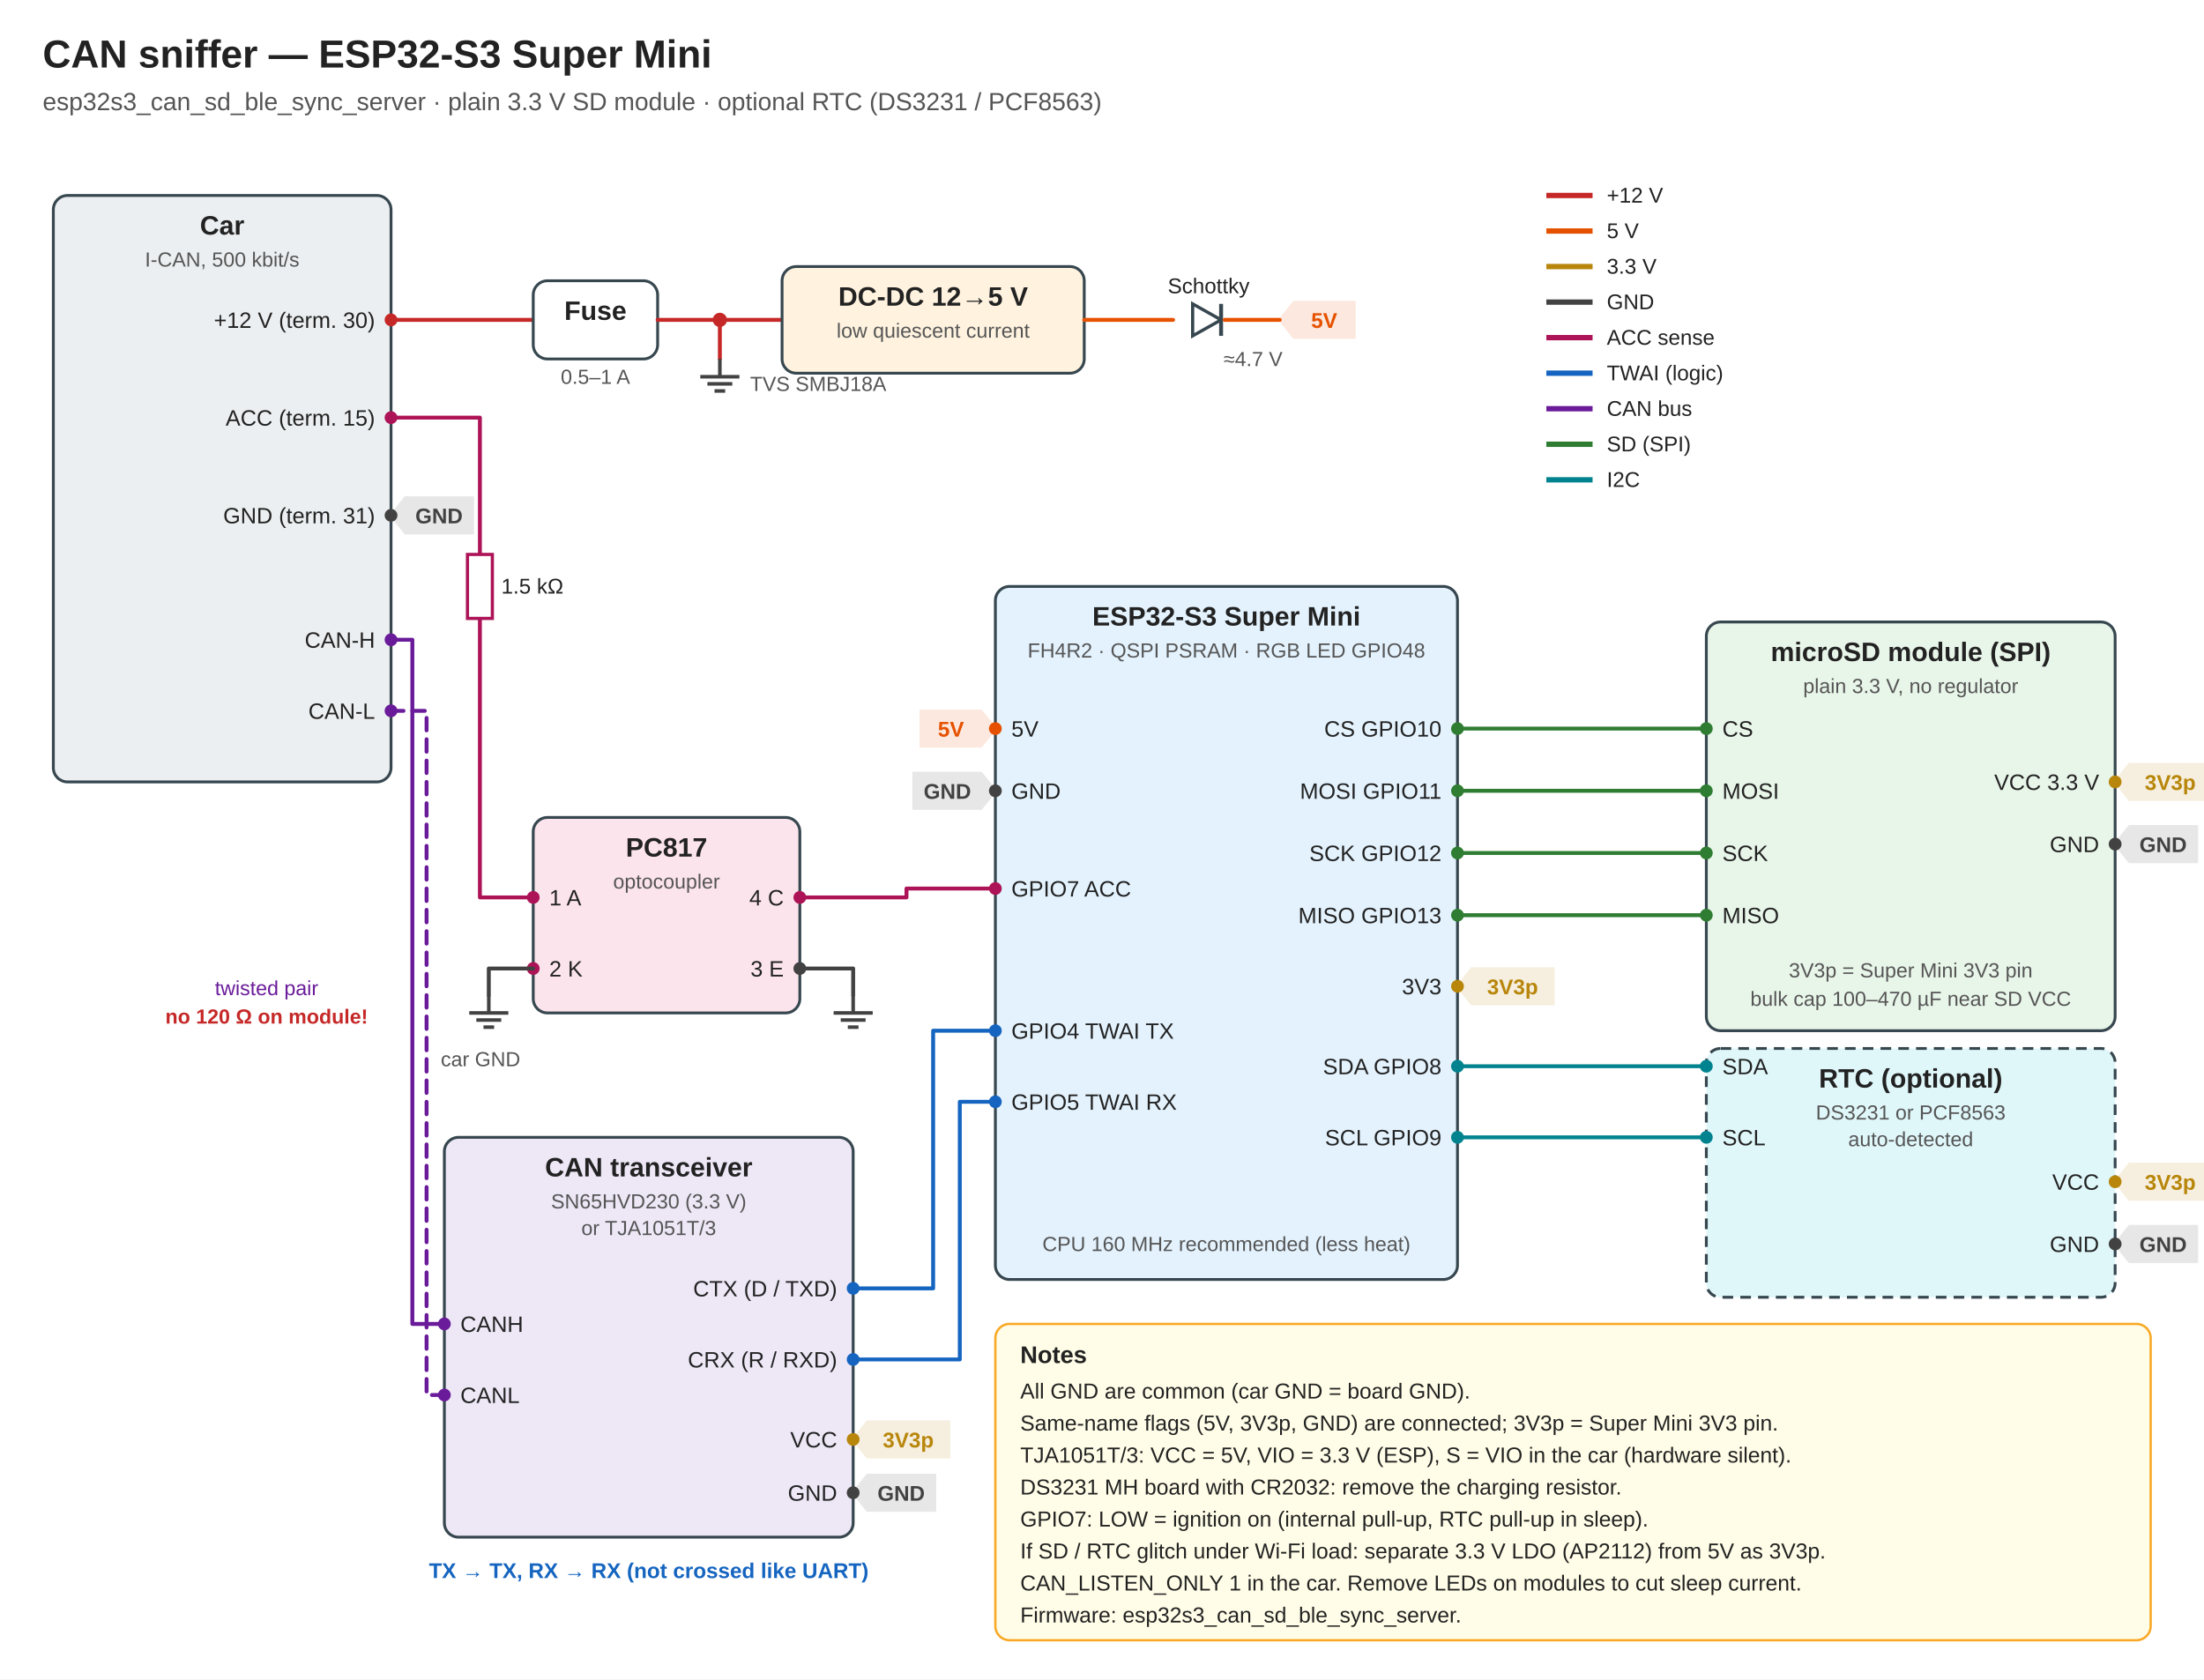
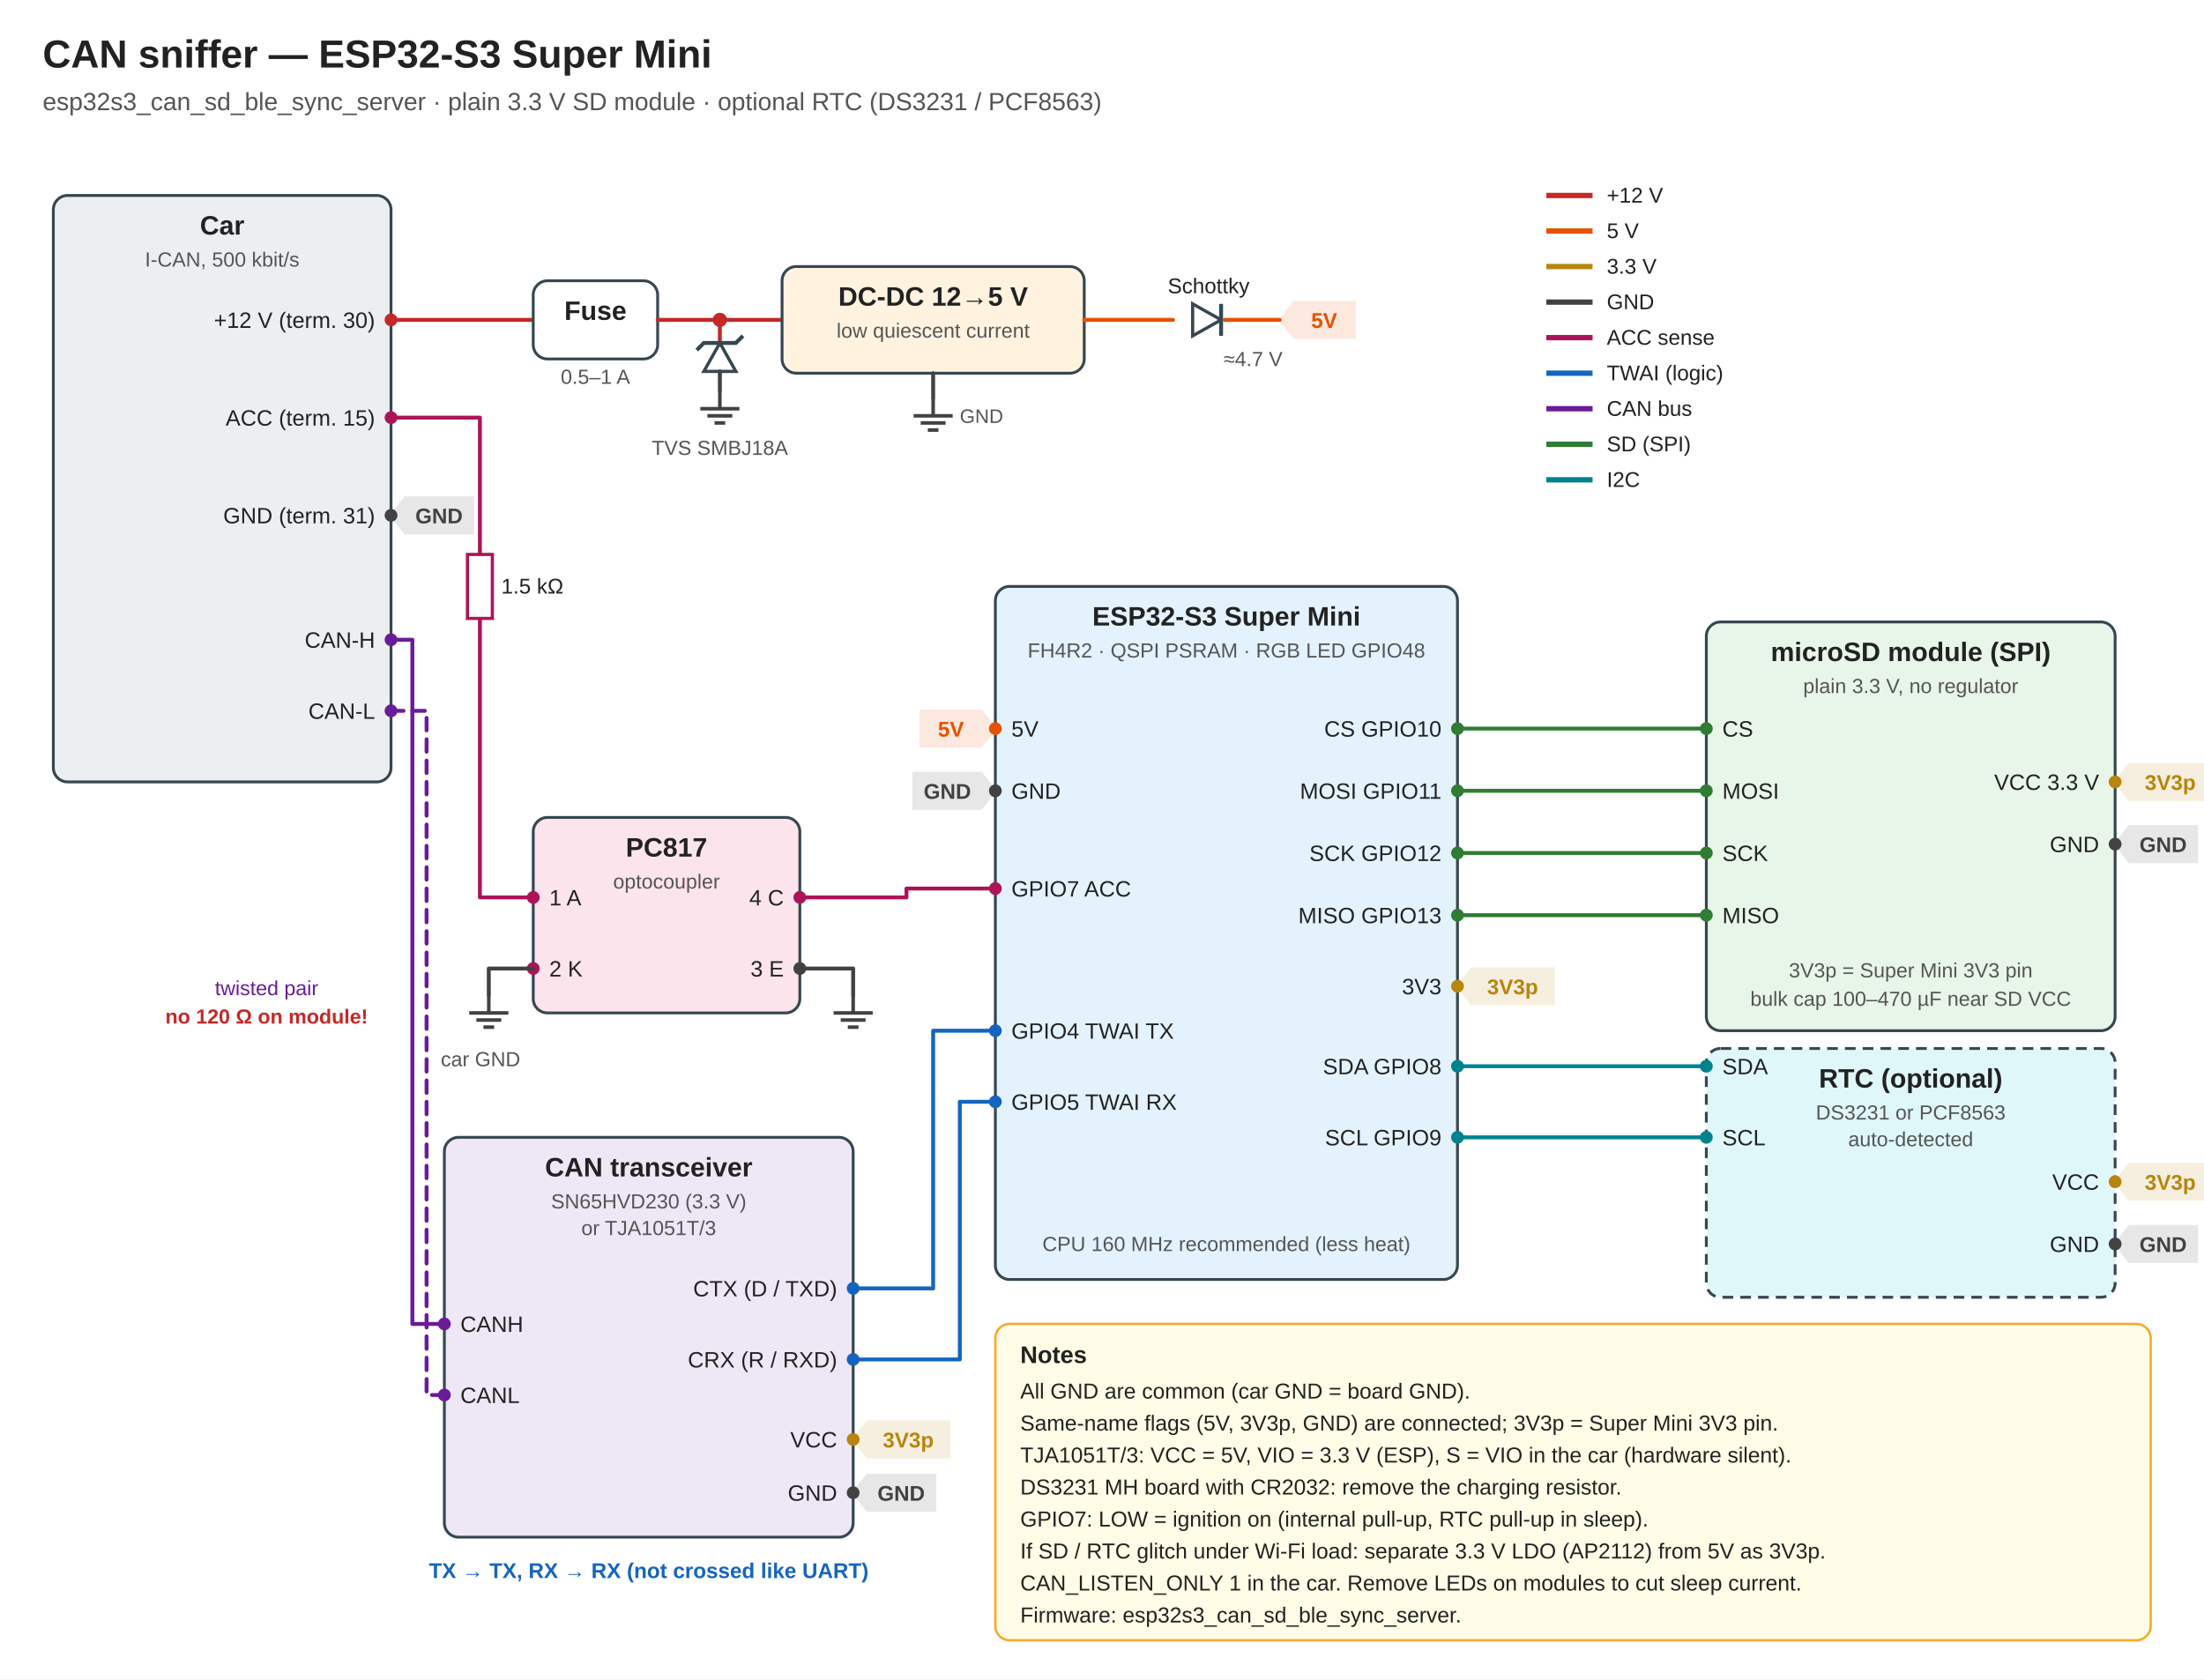
<svg xmlns="http://www.w3.org/2000/svg" width="1240" height="945" viewBox="0 0 1240 945">
  <rect x="0" y="0" width="1240" height="945" fill="#ffffff" />
  <text x="24" y="38" font-family="Segoe UI, Arial, sans-serif" font-size="22" fill="#222" text-anchor="start" font-weight="bold">CAN sniffer — ESP32-S3 Super Mini</text>
  <text x="24" y="62" font-family="Segoe UI, Arial, sans-serif" font-size="14" fill="#555" text-anchor="start" font-weight="normal">esp32s3_can_sd_ble_sync_server · plain 3.3 V SD module · optional RTC (DS3231 / PCF8563)</text>
  <rect x="30" y="110" width="190" height="330" rx="8" fill="#eceff1" stroke="#37474f" stroke-width="1.6" />
  <text x="125.0" y="132" font-family="Segoe UI, Arial, sans-serif" font-size="15" fill="#222" text-anchor="middle" font-weight="bold">Car</text>
  <text x="125.0" y="150" font-family="Segoe UI, Arial, sans-serif" font-size="11.5" fill="#555" text-anchor="middle" font-weight="normal">I-CAN, 500 kbit/s</text>
  <circle cx="220" cy="180" r="3.6" fill="#c62828" />
  <text x="211" y="184.5" font-family="Segoe UI, Arial, sans-serif" font-size="12.5" fill="#222" text-anchor="end" font-weight="normal">+12 V (term. 30)</text>
  <circle cx="220" cy="235" r="3.6" fill="#ad1457" />
  <text x="211" y="239.5" font-family="Segoe UI, Arial, sans-serif" font-size="12.5" fill="#222" text-anchor="end" font-weight="normal">ACC (term. 15)</text>
  <circle cx="220" cy="290" r="3.6" fill="#424242" />
  <text x="211" y="294.5" font-family="Segoe UI, Arial, sans-serif" font-size="12.5" fill="#222" text-anchor="end" font-weight="normal">GND (term. 31)</text>
  <circle cx="220" cy="360" r="3.6" fill="#6a1b9a" />
  <text x="211" y="364.5" font-family="Segoe UI, Arial, sans-serif" font-size="12.5" fill="#222" text-anchor="end" font-weight="normal">CAN-H</text>
  <circle cx="220" cy="400" r="3.6" fill="#6a1b9a" />
  <text x="211" y="404.5" font-family="Segoe UI, Arial, sans-serif" font-size="12.5" fill="#222" text-anchor="end" font-weight="normal">CAN-L</text>
  <polygon points="220,290 228,280 266,280 266,300 228,300" fill="#424242" opacity="0.13" stroke="#424242" stroke-width="1.4" />
  <text x="247.0" y="294.5" font-family="Segoe UI, Arial, sans-serif" font-size="12" fill="#424242" text-anchor="middle" font-weight="bold">GND</text>
  <polyline points="220,180 300,180" fill="none" stroke="#c62828" stroke-width="2.2" stroke-linejoin="round" stroke-linecap="round" />
  <rect x="300" y="158" width="70" height="44" rx="8" fill="#fff" stroke="#37474f" stroke-width="1.6" />
  <text x="335.0" y="180" font-family="Segoe UI, Arial, sans-serif" font-size="15" fill="#222" text-anchor="middle" font-weight="bold">Fuse</text>
  <text x="335" y="216" font-family="Segoe UI, Arial, sans-serif" font-size="11.5" fill="#555" text-anchor="middle" font-weight="normal">0.5–1 A</text>
  <polyline points="370,180 440,180" fill="none" stroke="#c62828" stroke-width="2.2" stroke-linejoin="round" stroke-linecap="round" />
  <circle cx="405" cy="180" r="4" fill="#c62828" />
-   <polyline points="405,180 405,202" fill="none" stroke="#c62828" stroke-width="2.2" stroke-linejoin="round" stroke-linecap="round" />
-   <line x1="405" y1="202" x2="405" y2="212" stroke="#424242" stroke-width="2" />
-   <line x1="394" y1="212" x2="416" y2="212" stroke="#424242" stroke-width="2" />
-   <line x1="398" y1="216" x2="412" y2="216" stroke="#424242" stroke-width="2" />
-   <line x1="402" y1="220" x2="408" y2="220" stroke="#424242" stroke-width="2" />
-   <text x="422" y="220" font-family="Segoe UI, Arial, sans-serif" font-size="11.5" fill="#555" text-anchor="start" font-weight="normal">TVS SMBJ18A</text>
+   <polyline points="405,180 405,192" fill="none" stroke="#c62828" stroke-width="2.2" stroke-linejoin="round" stroke-linecap="round" />
+   <polygon points="396,209 414,209 405,193" fill="#fff" stroke="#37474f" stroke-width="1.8" />
+   <polyline points="392,197 396,193 414,193 418,189" fill="none" stroke="#37474f" stroke-width="2.2" />
+   <polyline points="405,209 405,220" fill="none" stroke="#424242" stroke-width="2.2" stroke-linejoin="round" stroke-linecap="round" />
+   <line x1="405" y1="220" x2="405" y2="230" stroke="#424242" stroke-width="2" />
+   <line x1="394" y1="230" x2="416" y2="230" stroke="#424242" stroke-width="2" />
+   <line x1="398" y1="234" x2="412" y2="234" stroke="#424242" stroke-width="2" />
+   <line x1="402" y1="238" x2="408" y2="238" stroke="#424242" stroke-width="2" />
+   <text x="405" y="256" font-family="Segoe UI, Arial, sans-serif" font-size="11.5" fill="#555" text-anchor="middle" font-weight="normal">TVS SMBJ18A</text>
  <rect x="440" y="150" width="170" height="60" rx="8" fill="#fff3e0" stroke="#37474f" stroke-width="1.6" />
  <text x="525.0" y="172" font-family="Segoe UI, Arial, sans-serif" font-size="15" fill="#222" text-anchor="middle" font-weight="bold">DC-DC 12→5 V</text>
  <text x="525.0" y="190" font-family="Segoe UI, Arial, sans-serif" font-size="11.5" fill="#555" text-anchor="middle" font-weight="normal">low quiescent current</text>
+   <polyline points="525,210 525,224" fill="none" stroke="#424242" stroke-width="2.2" stroke-linejoin="round" stroke-linecap="round" />
+   <line x1="525" y1="224" x2="525" y2="234" stroke="#424242" stroke-width="2" />
+   <line x1="514" y1="234" x2="536" y2="234" stroke="#424242" stroke-width="2" />
+   <line x1="518" y1="238" x2="532" y2="238" stroke="#424242" stroke-width="2" />
+   <line x1="522" y1="242" x2="528" y2="242" stroke="#424242" stroke-width="2" />
+   <text x="540" y="238" font-family="Segoe UI, Arial, sans-serif" font-size="11" fill="#555" text-anchor="start" font-weight="normal">GND</text>
  <polyline points="610,180 660,180" fill="none" stroke="#e65100" stroke-width="2.2" stroke-linejoin="round" stroke-linecap="round" />
  <polygon points="671,171 671,189 687,180" fill="#fff" stroke="#37474f" stroke-width="1.8" />
  <line x1="687" y1="171" x2="687" y2="189" stroke="#37474f" stroke-width="2.2" />
  <text x="680" y="165" font-family="Segoe UI, Arial, sans-serif" font-size="12" fill="#222" text-anchor="middle" font-weight="normal">Schottky</text>
  <polyline points="689,180 720,180" fill="none" stroke="#e65100" stroke-width="2.2" stroke-linejoin="round" stroke-linecap="round" />
  <text x="705" y="206" font-family="Segoe UI, Arial, sans-serif" font-size="11.5" fill="#555" text-anchor="middle" font-weight="normal">≈4.7 V</text>
  <polygon points="720,180 728,170 762,170 762,190 728,190" fill="#e65100" opacity="0.13" stroke="#e65100" stroke-width="1.4" />
  <text x="745.0" y="184.5" font-family="Segoe UI, Arial, sans-serif" font-size="12" fill="#e65100" text-anchor="middle" font-weight="bold">5V</text>
  <rect x="560" y="330" width="260" height="390" rx="8" fill="#e3f2fd" stroke="#37474f" stroke-width="1.6" />
  <text x="690.0" y="352" font-family="Segoe UI, Arial, sans-serif" font-size="15" fill="#222" text-anchor="middle" font-weight="bold">ESP32-S3 Super Mini</text>
  <text x="690.0" y="370" font-family="Segoe UI, Arial, sans-serif" font-size="11.5" fill="#555" text-anchor="middle" font-weight="normal">FH4R2 · QSPI PSRAM · RGB LED GPIO48</text>
  <circle cx="560" cy="410" r="3.6" fill="#e65100" />
  <text x="569" y="414.5" font-family="Segoe UI, Arial, sans-serif" font-size="12.5" fill="#222" text-anchor="start" font-weight="normal">5V</text>
  <polygon points="560,410 552,400 518,400 518,420 552,420" fill="#e65100" opacity="0.13" stroke="#e65100" stroke-width="1.4" />
  <text x="535.0" y="414.5" font-family="Segoe UI, Arial, sans-serif" font-size="12" fill="#e65100" text-anchor="middle" font-weight="bold">5V</text>
  <circle cx="560" cy="445" r="3.6" fill="#424242" />
  <text x="569" y="449.5" font-family="Segoe UI, Arial, sans-serif" font-size="12.5" fill="#222" text-anchor="start" font-weight="normal">GND</text>
  <polygon points="560,445 552,435 514,435 514,455 552,455" fill="#424242" opacity="0.13" stroke="#424242" stroke-width="1.4" />
  <text x="533.0" y="449.5" font-family="Segoe UI, Arial, sans-serif" font-size="12" fill="#424242" text-anchor="middle" font-weight="bold">GND</text>
  <circle cx="560" cy="500" r="3.6" fill="#ad1457" />
  <text x="569" y="504.5" font-family="Segoe UI, Arial, sans-serif" font-size="12.5" fill="#222" text-anchor="start" font-weight="normal">GPIO7  ACC</text>
  <circle cx="560" cy="580" r="3.6" fill="#1565c0" />
  <text x="569" y="584.5" font-family="Segoe UI, Arial, sans-serif" font-size="12.5" fill="#222" text-anchor="start" font-weight="normal">GPIO4  TWAI TX</text>
  <circle cx="560" cy="620" r="3.6" fill="#1565c0" />
  <text x="569" y="624.5" font-family="Segoe UI, Arial, sans-serif" font-size="12.5" fill="#222" text-anchor="start" font-weight="normal">GPIO5  TWAI RX</text>
  <circle cx="820" cy="555" r="3.6" fill="#b8860b" />
  <text x="811" y="559.5" font-family="Segoe UI, Arial, sans-serif" font-size="12.5" fill="#222" text-anchor="end" font-weight="normal">3V3</text>
  <polygon points="820,555 828,545 874,545 874,565 828,565" fill="#b8860b" opacity="0.13" stroke="#b8860b" stroke-width="1.4" />
  <text x="851.0" y="559.5" font-family="Segoe UI, Arial, sans-serif" font-size="12" fill="#b8860b" text-anchor="middle" font-weight="bold">3V3p</text>
  <circle cx="820" cy="410" r="3.6" fill="#2e7d32" />
  <text x="811" y="414.5" font-family="Segoe UI, Arial, sans-serif" font-size="12.5" fill="#222" text-anchor="end" font-weight="normal">CS  GPIO10</text>
  <circle cx="820" cy="445" r="3.6" fill="#2e7d32" />
  <text x="811" y="449.5" font-family="Segoe UI, Arial, sans-serif" font-size="12.5" fill="#222" text-anchor="end" font-weight="normal">MOSI  GPIO11</text>
  <circle cx="820" cy="480" r="3.6" fill="#2e7d32" />
  <text x="811" y="484.5" font-family="Segoe UI, Arial, sans-serif" font-size="12.5" fill="#222" text-anchor="end" font-weight="normal">SCK  GPIO12</text>
  <circle cx="820" cy="515" r="3.6" fill="#2e7d32" />
  <text x="811" y="519.5" font-family="Segoe UI, Arial, sans-serif" font-size="12.5" fill="#222" text-anchor="end" font-weight="normal">MISO  GPIO13</text>
  <circle cx="820" cy="600" r="3.6" fill="#00838f" />
  <text x="811" y="604.5" font-family="Segoe UI, Arial, sans-serif" font-size="12.5" fill="#222" text-anchor="end" font-weight="normal">SDA  GPIO8</text>
  <circle cx="820" cy="640" r="3.6" fill="#00838f" />
  <text x="811" y="644.5" font-family="Segoe UI, Arial, sans-serif" font-size="12.5" fill="#222" text-anchor="end" font-weight="normal">SCL  GPIO9</text>
  <text x="690.0" y="704" font-family="Segoe UI, Arial, sans-serif" font-size="11.5" fill="#555" text-anchor="middle" font-weight="normal">CPU 160 MHz recommended (less heat)</text>
  <rect x="300" y="460" width="150" height="110" rx="8" fill="#fce4ec" stroke="#37474f" stroke-width="1.6" />
  <text x="375.0" y="482" font-family="Segoe UI, Arial, sans-serif" font-size="15" fill="#222" text-anchor="middle" font-weight="bold">PC817</text>
  <text x="375.0" y="500" font-family="Segoe UI, Arial, sans-serif" font-size="11.5" fill="#555" text-anchor="middle" font-weight="normal">optocoupler</text>
  <circle cx="300" cy="505" r="3.6" fill="#ad1457" />
  <text x="309" y="509.5" font-family="Segoe UI, Arial, sans-serif" font-size="12.5" fill="#222" text-anchor="start" font-weight="normal">1 A</text>
  <circle cx="300" cy="545" r="3.6" fill="#ad1457" />
  <text x="309" y="549.5" font-family="Segoe UI, Arial, sans-serif" font-size="12.5" fill="#222" text-anchor="start" font-weight="normal">2 K</text>
  <circle cx="450" cy="505" r="3.6" fill="#ad1457" />
  <text x="441" y="509.5" font-family="Segoe UI, Arial, sans-serif" font-size="12.5" fill="#222" text-anchor="end" font-weight="normal">4 C</text>
  <circle cx="450" cy="545" r="3.6" fill="#424242" />
  <text x="441" y="549.5" font-family="Segoe UI, Arial, sans-serif" font-size="12.5" fill="#222" text-anchor="end" font-weight="normal">3 E</text>
  <polyline points="220,235 270,235 270,505 300,505" fill="none" stroke="#ad1457" stroke-width="2.2" stroke-linejoin="round" stroke-linecap="round" />
  <rect x="263" y="312" width="14" height="36" fill="#fff" stroke="#ad1457" stroke-width="1.8" />
  <text x="282" y="334" font-family="Segoe UI, Arial, sans-serif" font-size="12" fill="#222" text-anchor="start" font-weight="normal">1.5 kΩ</text>
  <polyline points="300,545 275,545 275,560" fill="none" stroke="#424242" stroke-width="2.2" stroke-linejoin="round" stroke-linecap="round" />
  <line x1="275" y1="560" x2="275" y2="570" stroke="#424242" stroke-width="2" />
  <line x1="264" y1="570" x2="286" y2="570" stroke="#424242" stroke-width="2" />
  <line x1="268" y1="574" x2="282" y2="574" stroke="#424242" stroke-width="2" />
  <line x1="272" y1="578" x2="278" y2="578" stroke="#424242" stroke-width="2" />
  <text x="248" y="600" font-family="Segoe UI, Arial, sans-serif" font-size="11.5" fill="#555" text-anchor="start" font-weight="normal">car GND</text>
  <polyline points="450,505 510,505 510,500 560,500" fill="none" stroke="#ad1457" stroke-width="2.2" stroke-linejoin="round" stroke-linecap="round" />
  <polyline points="450,545 480,545 480,560" fill="none" stroke="#424242" stroke-width="2.2" stroke-linejoin="round" stroke-linecap="round" />
  <line x1="480" y1="560" x2="480" y2="570" stroke="#424242" stroke-width="2" />
  <line x1="469" y1="570" x2="491" y2="570" stroke="#424242" stroke-width="2" />
  <line x1="473" y1="574" x2="487" y2="574" stroke="#424242" stroke-width="2" />
  <line x1="477" y1="578" x2="483" y2="578" stroke="#424242" stroke-width="2" />
  <rect x="250" y="640" width="230" height="225" rx="8" fill="#ede7f6" stroke="#37474f" stroke-width="1.6" />
  <text x="365.0" y="662" font-family="Segoe UI, Arial, sans-serif" font-size="15" fill="#222" text-anchor="middle" font-weight="bold">CAN transceiver</text>
  <text x="365.0" y="680" font-family="Segoe UI, Arial, sans-serif" font-size="11.5" fill="#555" text-anchor="middle" font-weight="normal">SN65HVD230 (3.3 V)</text>
  <text x="365.0" y="695" font-family="Segoe UI, Arial, sans-serif" font-size="11.5" fill="#555" text-anchor="middle" font-weight="normal">or TJA1051T/3</text>
  <circle cx="250" cy="745" r="3.6" fill="#6a1b9a" />
  <text x="259" y="749.5" font-family="Segoe UI, Arial, sans-serif" font-size="12.5" fill="#222" text-anchor="start" font-weight="normal">CANH</text>
  <circle cx="250" cy="785" r="3.6" fill="#6a1b9a" />
  <text x="259" y="789.5" font-family="Segoe UI, Arial, sans-serif" font-size="12.5" fill="#222" text-anchor="start" font-weight="normal">CANL</text>
  <circle cx="480" cy="725" r="3.6" fill="#1565c0" />
  <text x="471" y="729.5" font-family="Segoe UI, Arial, sans-serif" font-size="12.5" fill="#222" text-anchor="end" font-weight="normal">CTX (D / TXD)</text>
  <circle cx="480" cy="765" r="3.6" fill="#1565c0" />
  <text x="471" y="769.5" font-family="Segoe UI, Arial, sans-serif" font-size="12.5" fill="#222" text-anchor="end" font-weight="normal">CRX (R / RXD)</text>
  <circle cx="480" cy="810" r="3.6" fill="#b8860b" />
  <text x="471" y="814.5" font-family="Segoe UI, Arial, sans-serif" font-size="12.5" fill="#222" text-anchor="end" font-weight="normal">VCC</text>
  <circle cx="480" cy="840" r="3.6" fill="#424242" />
  <text x="471" y="844.5" font-family="Segoe UI, Arial, sans-serif" font-size="12.5" fill="#222" text-anchor="end" font-weight="normal">GND</text>
  <polygon points="480,810 488,800 534,800 534,820 488,820" fill="#b8860b" opacity="0.13" stroke="#b8860b" stroke-width="1.4" />
  <text x="511.0" y="814.5" font-family="Segoe UI, Arial, sans-serif" font-size="12" fill="#b8860b" text-anchor="middle" font-weight="bold">3V3p</text>
  <polygon points="480,840 488,830 526,830 526,850 488,850" fill="#424242" opacity="0.13" stroke="#424242" stroke-width="1.4" />
  <text x="507.0" y="844.5" font-family="Segoe UI, Arial, sans-serif" font-size="12" fill="#424242" text-anchor="middle" font-weight="bold">GND</text>
  <polyline points="220,360 232,360 232,745 250,745" fill="none" stroke="#6a1b9a" stroke-width="2.2" stroke-linejoin="round" stroke-linecap="round" />
  <polyline points="220,400 240,400 240,785 250,785" fill="none" stroke="#6a1b9a" stroke-width="2.2" stroke-linejoin="round" stroke-linecap="round" stroke-dasharray="7,5" />
  <text x="150" y="560" font-family="Segoe UI, Arial, sans-serif" font-size="11.5" fill="#6a1b9a" text-anchor="middle" font-weight="normal">twisted pair</text>
  <text x="150" y="576" font-family="Segoe UI, Arial, sans-serif" font-size="11.5" fill="#c62828" text-anchor="middle" font-weight="bold">no 120 Ω on module!</text>
  <polyline points="560,580 525,580 525,725 480,725" fill="none" stroke="#1565c0" stroke-width="2.2" stroke-linejoin="round" stroke-linecap="round" />
  <polyline points="560,620 540,620 540,765 480,765" fill="none" stroke="#1565c0" stroke-width="2.2" stroke-linejoin="round" stroke-linecap="round" />
  <text x="365" y="888" font-family="Segoe UI, Arial, sans-serif" font-size="12" fill="#1565c0" text-anchor="middle" font-weight="bold">TX → TX, RX → RX (not crossed like UART)</text>
  <rect x="960" y="350" width="230" height="230" rx="8" fill="#e8f5e9" stroke="#37474f" stroke-width="1.6" />
  <text x="1075.0" y="372" font-family="Segoe UI, Arial, sans-serif" font-size="15" fill="#222" text-anchor="middle" font-weight="bold">microSD module (SPI)</text>
  <text x="1075.0" y="390" font-family="Segoe UI, Arial, sans-serif" font-size="11.5" fill="#555" text-anchor="middle" font-weight="normal">plain 3.3 V, no regulator</text>
  <circle cx="960" cy="410" r="3.6" fill="#2e7d32" />
  <text x="969" y="414.5" font-family="Segoe UI, Arial, sans-serif" font-size="12.5" fill="#222" text-anchor="start" font-weight="normal">CS</text>
  <polyline points="820,410 960,410" fill="none" stroke="#2e7d32" stroke-width="2.2" stroke-linejoin="round" stroke-linecap="round" />
  <circle cx="960" cy="445" r="3.6" fill="#2e7d32" />
  <text x="969" y="449.5" font-family="Segoe UI, Arial, sans-serif" font-size="12.5" fill="#222" text-anchor="start" font-weight="normal">MOSI</text>
  <polyline points="820,445 960,445" fill="none" stroke="#2e7d32" stroke-width="2.2" stroke-linejoin="round" stroke-linecap="round" />
  <circle cx="960" cy="480" r="3.6" fill="#2e7d32" />
  <text x="969" y="484.5" font-family="Segoe UI, Arial, sans-serif" font-size="12.5" fill="#222" text-anchor="start" font-weight="normal">SCK</text>
  <polyline points="820,480 960,480" fill="none" stroke="#2e7d32" stroke-width="2.2" stroke-linejoin="round" stroke-linecap="round" />
  <circle cx="960" cy="515" r="3.6" fill="#2e7d32" />
  <text x="969" y="519.5" font-family="Segoe UI, Arial, sans-serif" font-size="12.5" fill="#222" text-anchor="start" font-weight="normal">MISO</text>
  <polyline points="820,515 960,515" fill="none" stroke="#2e7d32" stroke-width="2.2" stroke-linejoin="round" stroke-linecap="round" />
  <circle cx="1190" cy="440" r="3.6" fill="#b8860b" />
  <text x="1181" y="444.5" font-family="Segoe UI, Arial, sans-serif" font-size="12.5" fill="#222" text-anchor="end" font-weight="normal">VCC 3.3 V</text>
  <polygon points="1190,440 1198,430 1244,430 1244,450 1198,450" fill="#b8860b" opacity="0.13" stroke="#b8860b" stroke-width="1.4" />
  <text x="1221.0" y="444.5" font-family="Segoe UI, Arial, sans-serif" font-size="12" fill="#b8860b" text-anchor="middle" font-weight="bold">3V3p</text>
  <circle cx="1190" cy="475" r="3.6" fill="#424242" />
  <text x="1181" y="479.5" font-family="Segoe UI, Arial, sans-serif" font-size="12.5" fill="#222" text-anchor="end" font-weight="normal">GND</text>
  <polygon points="1190,475 1198,465 1236,465 1236,485 1198,485" fill="#424242" opacity="0.13" stroke="#424242" stroke-width="1.4" />
  <text x="1217.0" y="479.5" font-family="Segoe UI, Arial, sans-serif" font-size="12" fill="#424242" text-anchor="middle" font-weight="bold">GND</text>
  <text x="1075" y="550" font-family="Segoe UI, Arial, sans-serif" font-size="11.5" fill="#555" text-anchor="middle" font-weight="normal">3V3p = Super Mini 3V3 pin</text>
  <text x="1075" y="566" font-family="Segoe UI, Arial, sans-serif" font-size="11.5" fill="#555" text-anchor="middle" font-weight="normal">bulk cap 100–470 µF near SD VCC</text>
  <rect x="960" y="590" width="230" height="140" rx="8" fill="#e0f7fa" stroke="#37474f" stroke-width="1.6" stroke-dasharray="6,4" />
  <text x="1075.0" y="612" font-family="Segoe UI, Arial, sans-serif" font-size="15" fill="#222" text-anchor="middle" font-weight="bold">RTC (optional)</text>
  <text x="1075.0" y="630" font-family="Segoe UI, Arial, sans-serif" font-size="11.5" fill="#555" text-anchor="middle" font-weight="normal">DS3231 or PCF8563</text>
  <text x="1075.0" y="645" font-family="Segoe UI, Arial, sans-serif" font-size="11.5" fill="#555" text-anchor="middle" font-weight="normal">auto-detected</text>
  <circle cx="960" cy="600" r="3.6" fill="#00838f" />
  <text x="969" y="604.5" font-family="Segoe UI, Arial, sans-serif" font-size="12.5" fill="#222" text-anchor="start" font-weight="normal">SDA</text>
  <polyline points="820,600 960,600" fill="none" stroke="#00838f" stroke-width="2.2" stroke-linejoin="round" stroke-linecap="round" />
  <circle cx="960" cy="640" r="3.6" fill="#00838f" />
  <text x="969" y="644.5" font-family="Segoe UI, Arial, sans-serif" font-size="12.5" fill="#222" text-anchor="start" font-weight="normal">SCL</text>
  <polyline points="820,640 960,640" fill="none" stroke="#00838f" stroke-width="2.2" stroke-linejoin="round" stroke-linecap="round" />
  <circle cx="1190" cy="665" r="3.6" fill="#b8860b" />
  <text x="1181" y="669.5" font-family="Segoe UI, Arial, sans-serif" font-size="12.5" fill="#222" text-anchor="end" font-weight="normal">VCC</text>
  <polygon points="1190,665 1198,655 1244,655 1244,675 1198,675" fill="#b8860b" opacity="0.13" stroke="#b8860b" stroke-width="1.4" />
  <text x="1221.0" y="669.5" font-family="Segoe UI, Arial, sans-serif" font-size="12" fill="#b8860b" text-anchor="middle" font-weight="bold">3V3p</text>
  <circle cx="1190" cy="700" r="3.6" fill="#424242" />
  <text x="1181" y="704.5" font-family="Segoe UI, Arial, sans-serif" font-size="12.5" fill="#222" text-anchor="end" font-weight="normal">GND</text>
  <polygon points="1190,700 1198,690 1236,690 1236,710 1198,710" fill="#424242" opacity="0.13" stroke="#424242" stroke-width="1.4" />
  <text x="1217.0" y="704.5" font-family="Segoe UI, Arial, sans-serif" font-size="12" fill="#424242" text-anchor="middle" font-weight="bold">GND</text>
  <line x1="870" y1="110" x2="896" y2="110" stroke="#c62828" stroke-width="3" />
  <text x="904" y="114" font-family="Segoe UI, Arial, sans-serif" font-size="12" fill="#222" text-anchor="start" font-weight="normal">+12 V</text>
  <line x1="870" y1="130" x2="896" y2="130" stroke="#e65100" stroke-width="3" />
  <text x="904" y="134" font-family="Segoe UI, Arial, sans-serif" font-size="12" fill="#222" text-anchor="start" font-weight="normal">5 V</text>
  <line x1="870" y1="150" x2="896" y2="150" stroke="#b8860b" stroke-width="3" />
  <text x="904" y="154" font-family="Segoe UI, Arial, sans-serif" font-size="12" fill="#222" text-anchor="start" font-weight="normal">3.3 V</text>
  <line x1="870" y1="170" x2="896" y2="170" stroke="#424242" stroke-width="3" />
  <text x="904" y="174" font-family="Segoe UI, Arial, sans-serif" font-size="12" fill="#222" text-anchor="start" font-weight="normal">GND</text>
  <line x1="870" y1="190" x2="896" y2="190" stroke="#ad1457" stroke-width="3" />
  <text x="904" y="194" font-family="Segoe UI, Arial, sans-serif" font-size="12" fill="#222" text-anchor="start" font-weight="normal">ACC sense</text>
  <line x1="870" y1="210" x2="896" y2="210" stroke="#1565c0" stroke-width="3" />
  <text x="904" y="214" font-family="Segoe UI, Arial, sans-serif" font-size="12" fill="#222" text-anchor="start" font-weight="normal">TWAI (logic)</text>
  <line x1="870" y1="230" x2="896" y2="230" stroke="#6a1b9a" stroke-width="3" />
  <text x="904" y="234" font-family="Segoe UI, Arial, sans-serif" font-size="12" fill="#222" text-anchor="start" font-weight="normal">CAN bus</text>
  <line x1="870" y1="250" x2="896" y2="250" stroke="#2e7d32" stroke-width="3" />
  <text x="904" y="254" font-family="Segoe UI, Arial, sans-serif" font-size="12" fill="#222" text-anchor="start" font-weight="normal">SD (SPI)</text>
  <line x1="870" y1="270" x2="896" y2="270" stroke="#00838f" stroke-width="3" />
  <text x="904" y="274" font-family="Segoe UI, Arial, sans-serif" font-size="12" fill="#222" text-anchor="start" font-weight="normal">I2C</text>
  <rect x="560" y="745" width="650" height="178" rx="8" fill="#fffde7" stroke="#f9a825" stroke-width="1.3" />
  <text x="574" y="767" font-family="Segoe UI, Arial, sans-serif" font-size="13.5" fill="#222" text-anchor="start" font-weight="bold">Notes</text>
  <text x="574" y="787" font-family="Segoe UI, Arial, sans-serif" font-size="12.2" fill="#222" text-anchor="start" font-weight="normal">All GND are common (car GND = board GND).</text>
  <text x="574" y="805" font-family="Segoe UI, Arial, sans-serif" font-size="12.2" fill="#222" text-anchor="start" font-weight="normal">Same-name flags (5V, 3V3p, GND) are connected; 3V3p = Super Mini 3V3 pin.</text>
  <text x="574" y="823" font-family="Segoe UI, Arial, sans-serif" font-size="12.2" fill="#222" text-anchor="start" font-weight="normal">TJA1051T/3: VCC = 5V, VIO = 3.3 V (ESP), S = VIO in the car (hardware silent).</text>
  <text x="574" y="841" font-family="Segoe UI, Arial, sans-serif" font-size="12.2" fill="#222" text-anchor="start" font-weight="normal">DS3231 MH board with CR2032: remove the charging resistor.</text>
  <text x="574" y="859" font-family="Segoe UI, Arial, sans-serif" font-size="12.2" fill="#222" text-anchor="start" font-weight="normal">GPIO7: LOW = ignition on (internal pull-up, RTC pull-up in sleep).</text>
  <text x="574" y="877" font-family="Segoe UI, Arial, sans-serif" font-size="12.2" fill="#222" text-anchor="start" font-weight="normal">If SD / RTC glitch under Wi-Fi load: separate 3.3 V LDO (AP2112) from 5V as 3V3p.</text>
  <text x="574" y="895" font-family="Segoe UI, Arial, sans-serif" font-size="12.2" fill="#222" text-anchor="start" font-weight="normal">CAN_LISTEN_ONLY 1 in the car. Remove LEDs on modules to cut sleep current.</text>
  <text x="574" y="913" font-family="Segoe UI, Arial, sans-serif" font-size="12.2" fill="#222" text-anchor="start" font-weight="normal">Firmware: esp32s3_can_sd_ble_sync_server.</text>
</svg>
